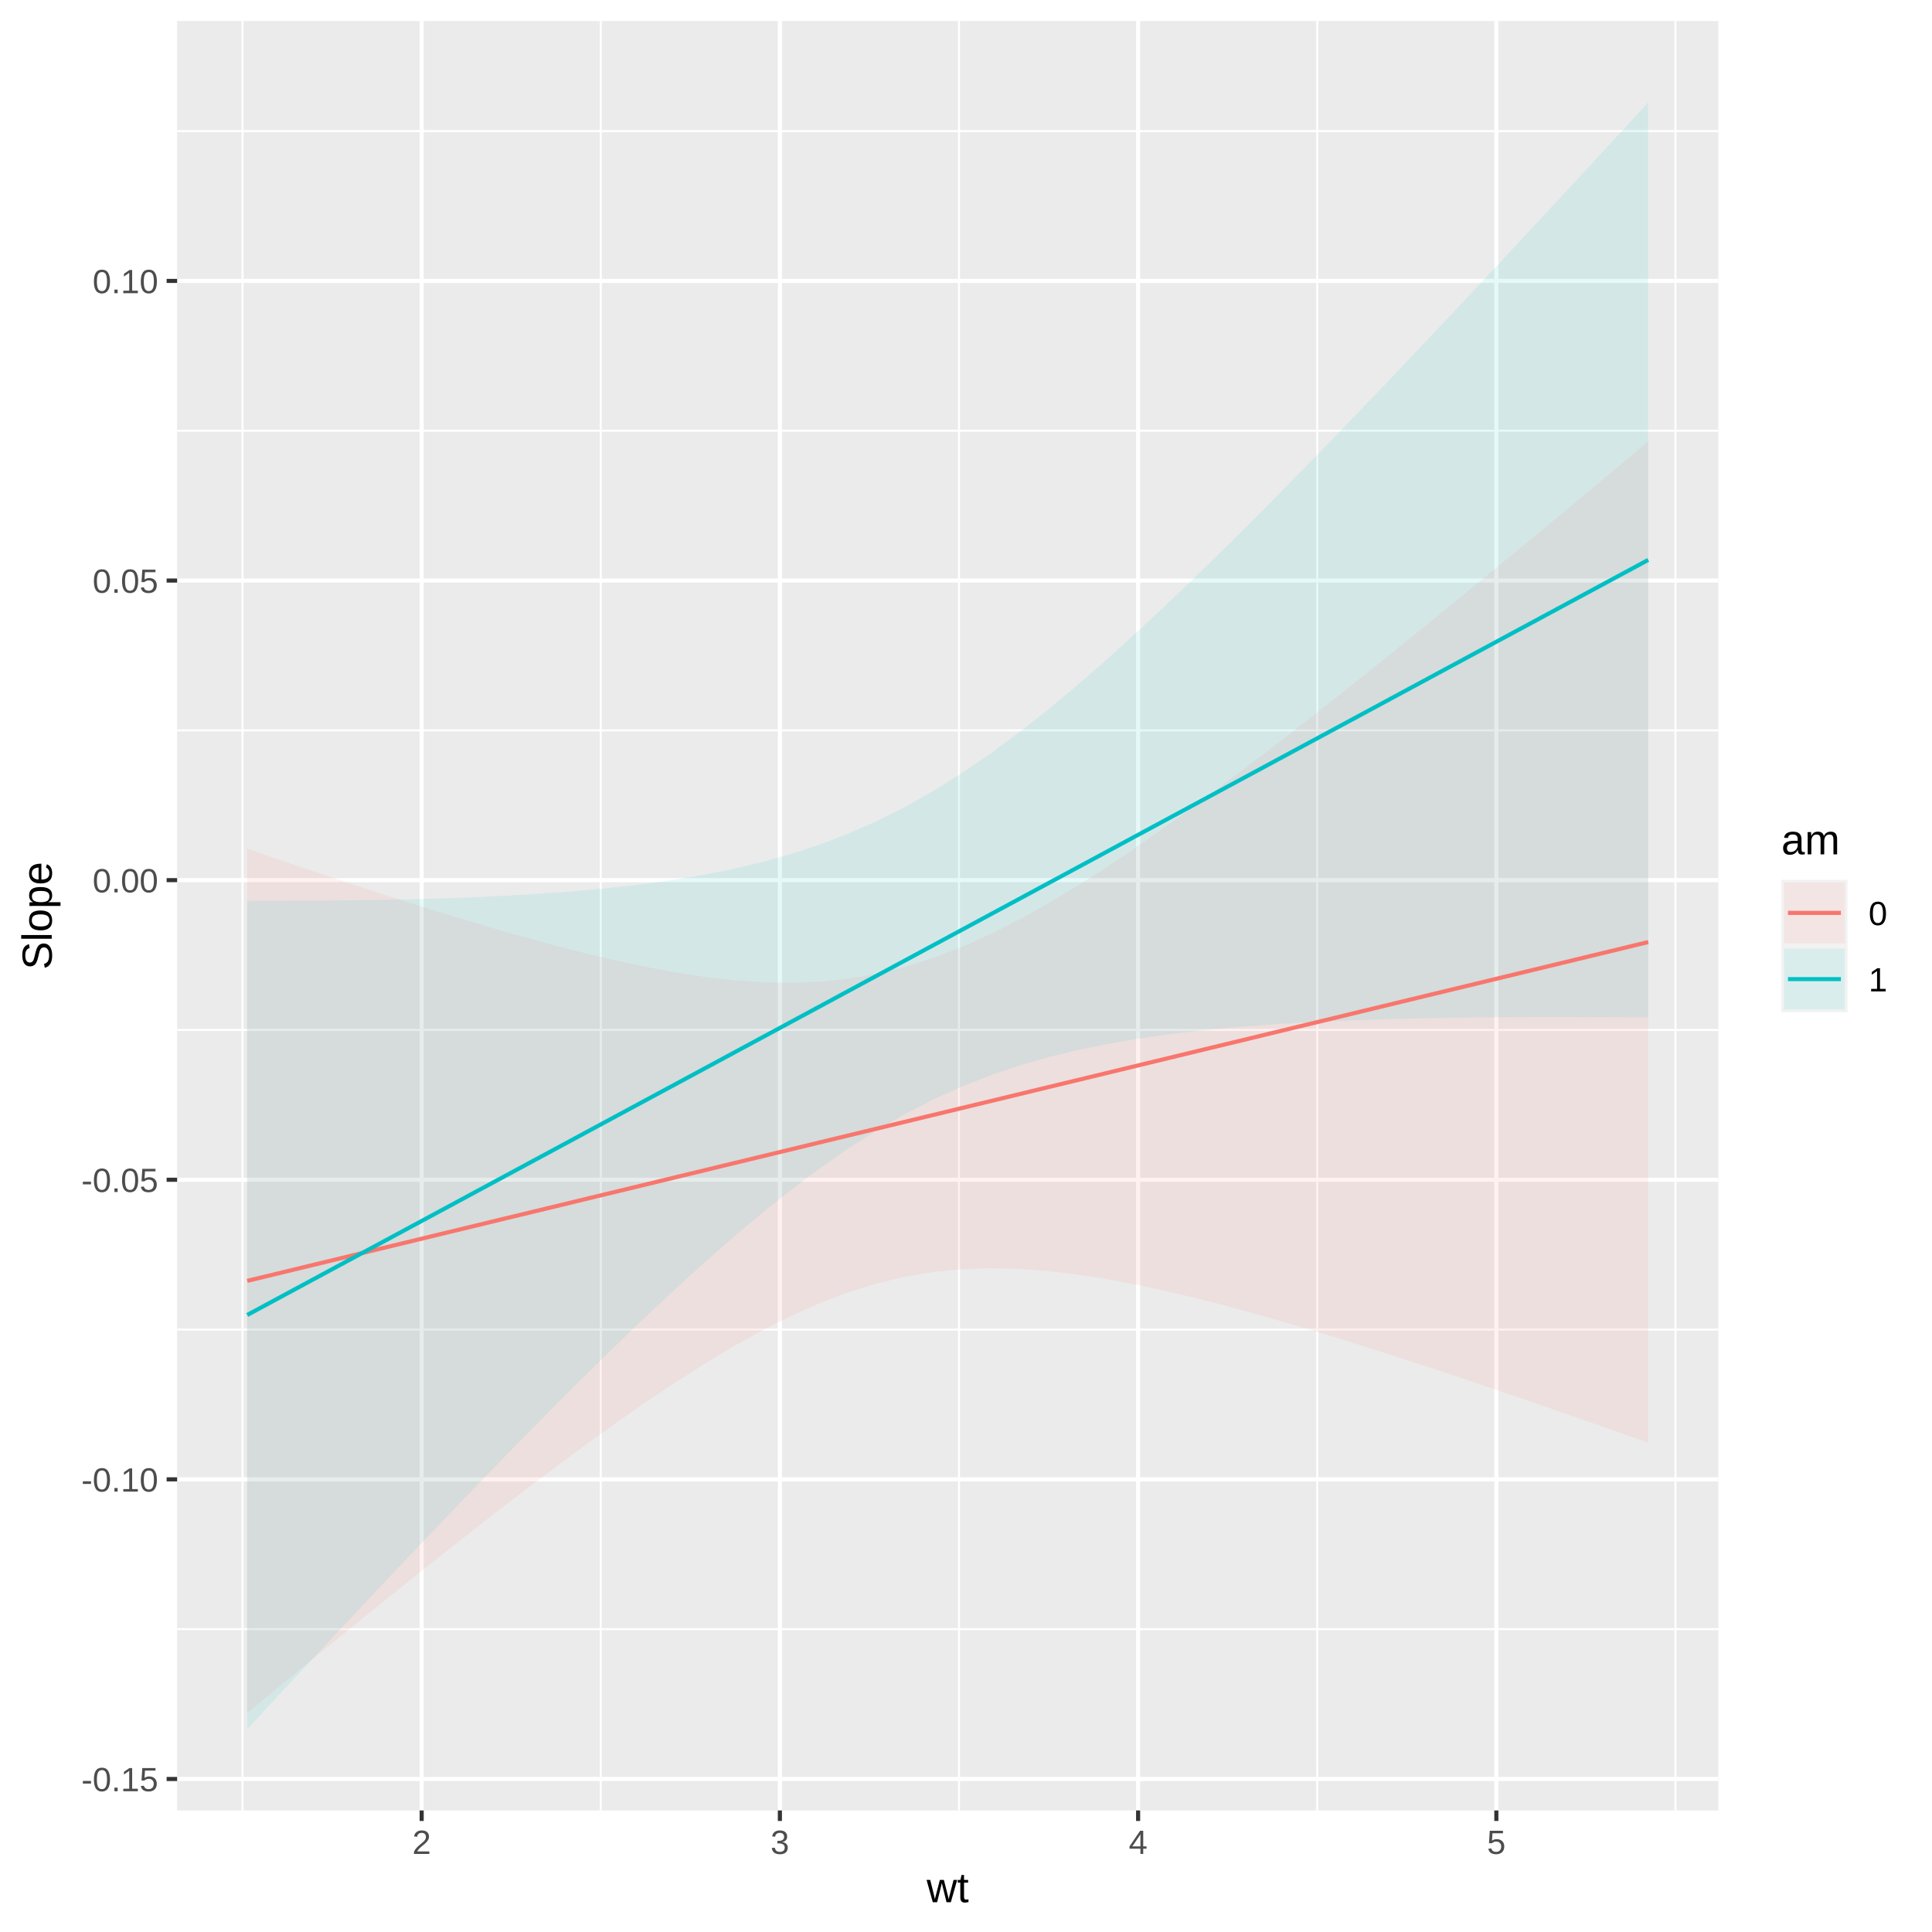
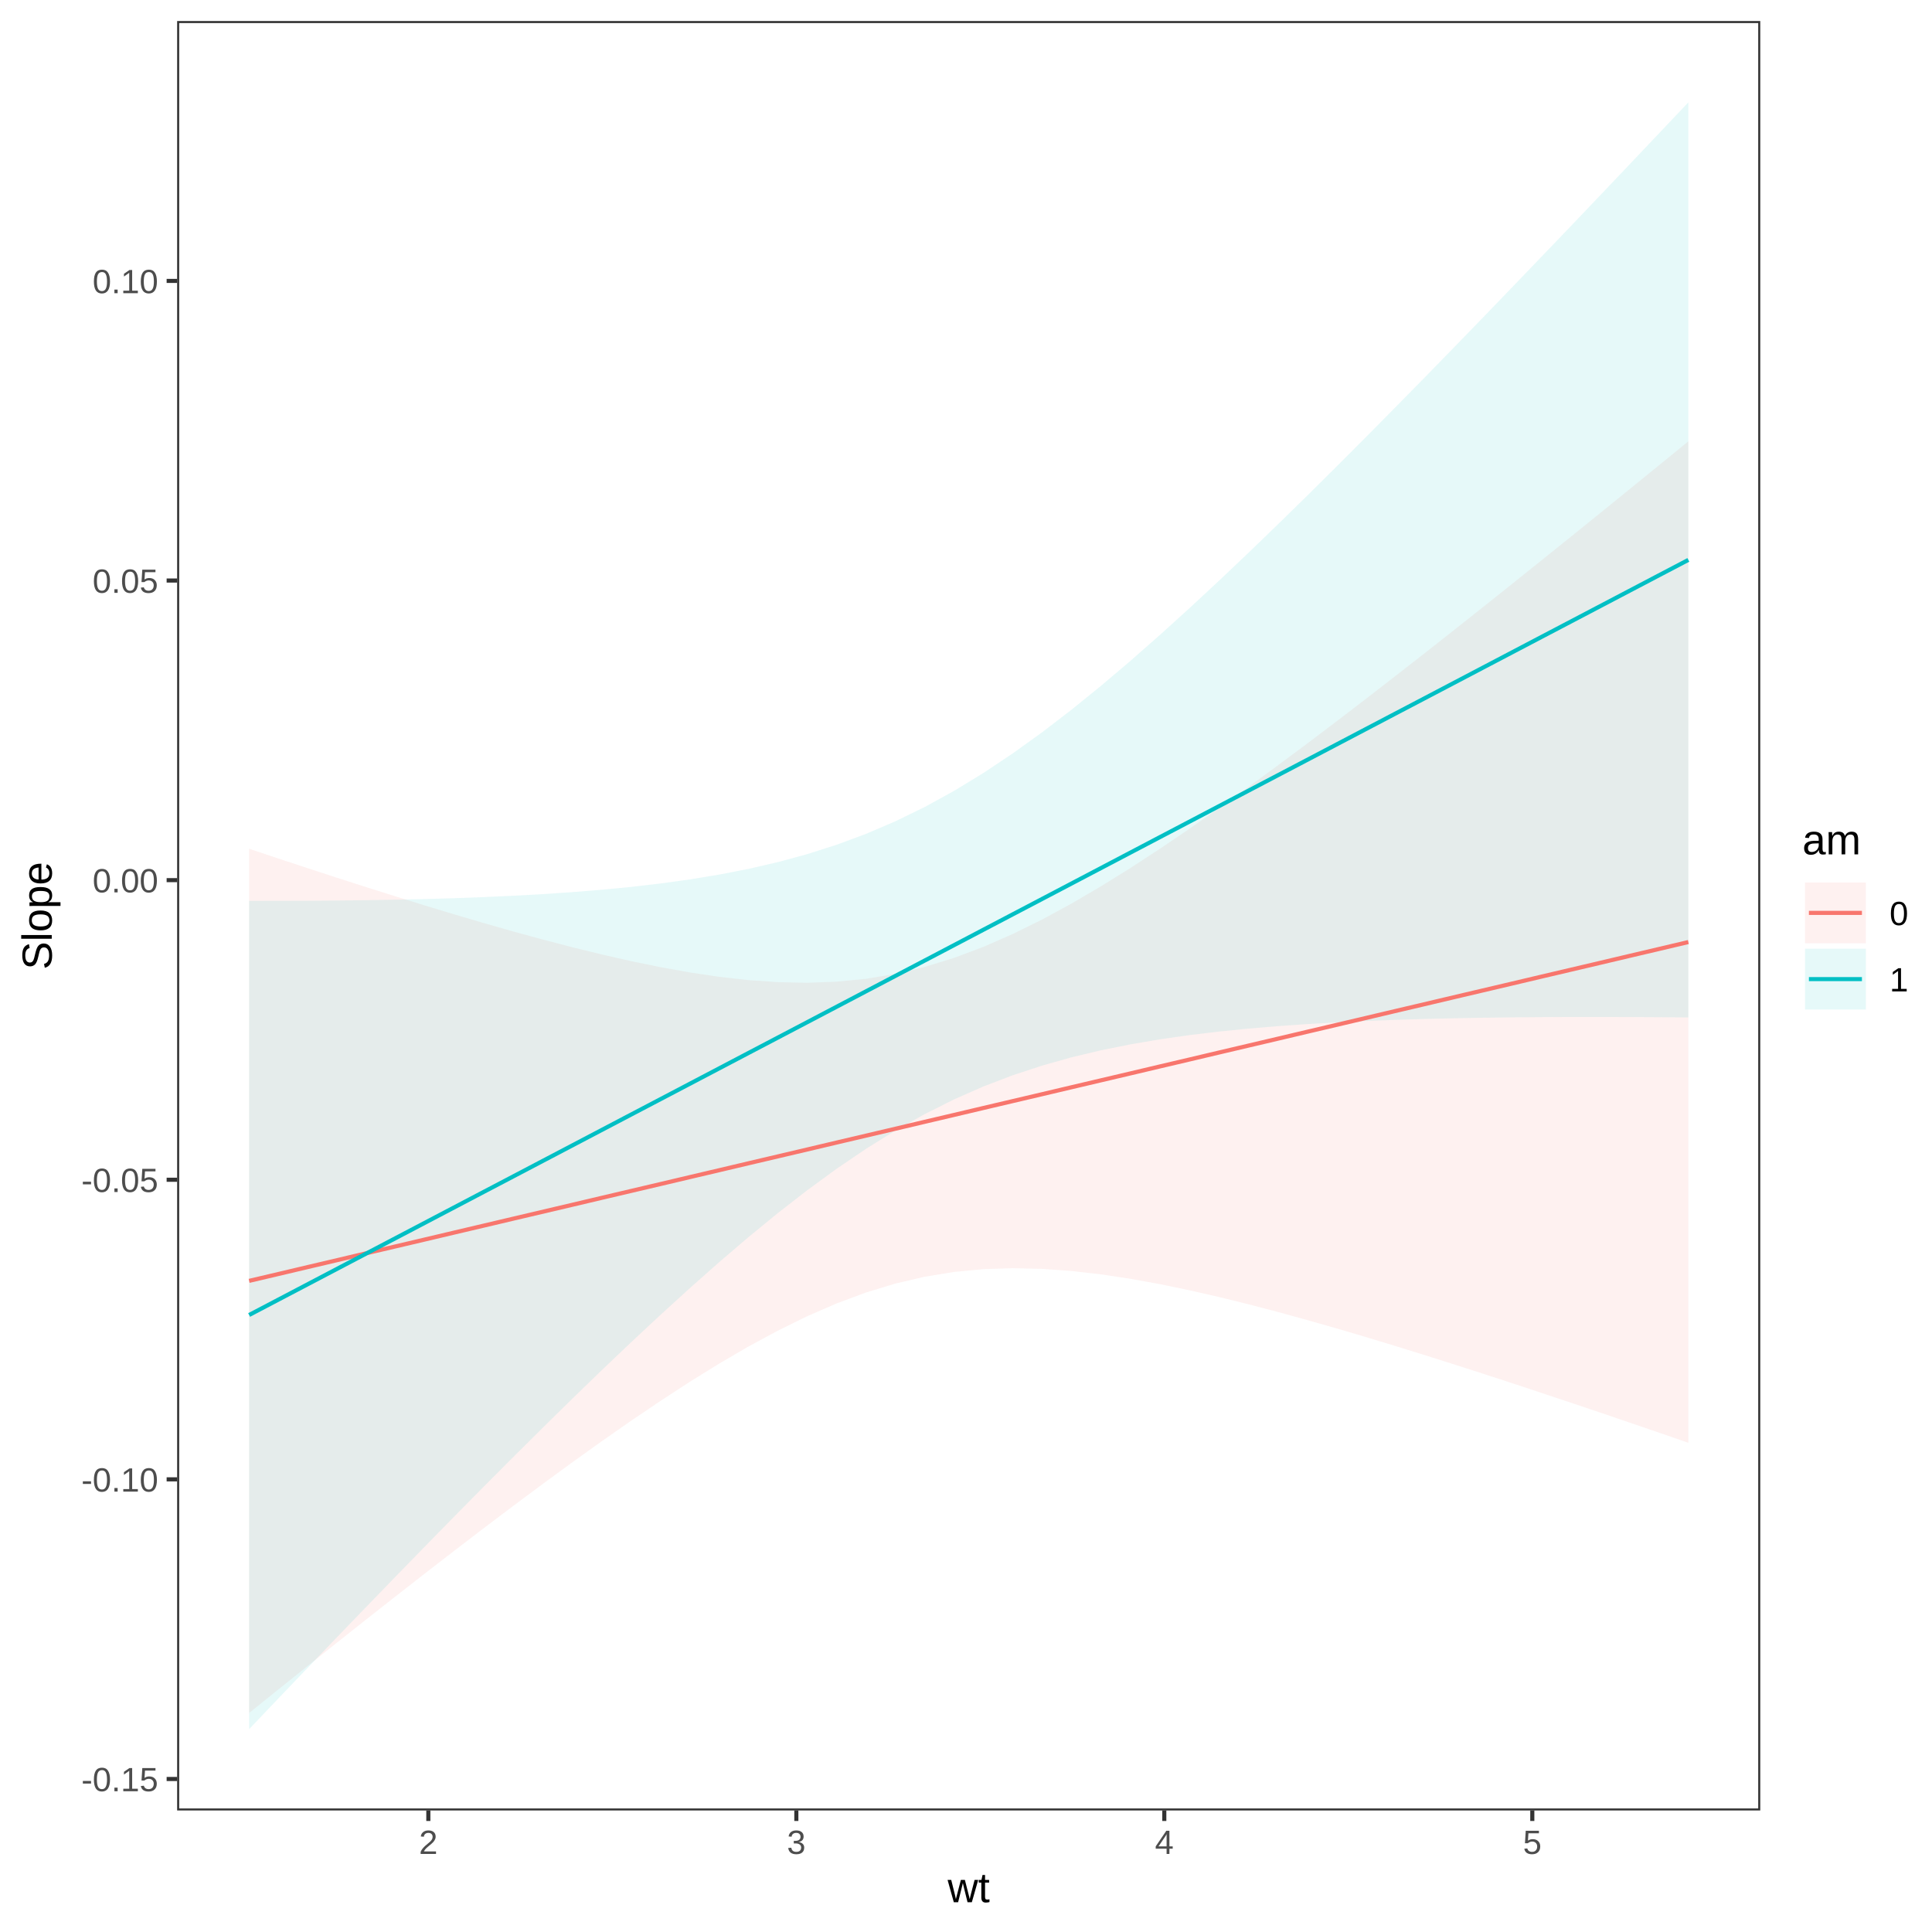
<svg xmlns="http://www.w3.org/2000/svg" class="svglite" width="504.00pt" height="504.00pt" viewBox="0 0 504.00 504.00">
  <defs>
    <style type="text/css">
    .svglite line, .svglite polyline, .svglite polygon, .svglite path, .svglite rect, .svglite circle {
      fill: none;
      stroke: #000000;
      stroke-linecap: round;
      stroke-linejoin: round;
      stroke-miterlimit: 10.00;
    }
    .svglite text {
      white-space: pre;
    }
  </style>
  </defs>
  <rect width="100%" height="100%" style="stroke: none; fill: #FFFFFF;" />
  <defs>
    <clipPath id="cpMC4wMHw1MDQuMDB8MC4wMHw1MDQuMDA=">
      <rect x="0.00" y="0.00" width="504.00" height="504.00" />
    </clipPath>
  </defs>
  <g clip-path="url(#cpMC4wMHw1MDQuMDB8MC4wMHw1MDQuMDA=)">
    <rect x="-0" y="0.00" width="504.00" height="504.00" style="stroke-width: 1.07; stroke: #FFFFFF; fill: #FFFFFF;" />
  </g>
  <defs>
-     <clipPath id="cpNDYuMjF8NDQ4LjI1fDUuNDh8NDcyLjI5">
-       <rect x="46.21" y="5.48" width="402.04" height="466.82" />
+     <clipPath id="cpNDYuMjF8NDU5LjIxfDUuNDh8NDcyLjI5">
+       <rect x="46.21" y="5.48" width="412.99" height="466.82" />
    </clipPath>
  </defs>
-   <g clip-path="url(#cpNDYuMjF8NDQ4LjI1fDUuNDh8NDcyLjI5)">
-     <rect x="46.21" y="5.48" width="402.04" height="466.82" style="stroke-width: 1.07; stroke: none; fill: #EBEBEB;" />
-     <polyline points="46.21,425.00 448.25,425.00 " style="stroke-width: 0.53; stroke: #FFFFFF; stroke-linecap: butt;" />
-     <polyline points="46.21,346.84 448.25,346.84 " style="stroke-width: 0.53; stroke: #FFFFFF; stroke-linecap: butt;" />
-     <polyline points="46.21,268.68 448.25,268.68 " style="stroke-width: 0.53; stroke: #FFFFFF; stroke-linecap: butt;" />
-     <polyline points="46.21,190.52 448.25,190.52 " style="stroke-width: 0.53; stroke: #FFFFFF; stroke-linecap: butt;" />
-     <polyline points="46.21,112.36 448.25,112.36 " style="stroke-width: 0.53; stroke: #FFFFFF; stroke-linecap: butt;" />
-     <polyline points="46.21,34.20 448.25,34.20 " style="stroke-width: 0.53; stroke: #FFFFFF; stroke-linecap: butt;" />
-     <polyline points="63.27,472.29 63.27,5.48 " style="stroke-width: 0.53; stroke: #FFFFFF; stroke-linecap: butt;" />
-     <polyline points="156.72,472.29 156.72,5.48 " style="stroke-width: 0.53; stroke: #FFFFFF; stroke-linecap: butt;" />
-     <polyline points="250.17,472.29 250.17,5.48 " style="stroke-width: 0.53; stroke: #FFFFFF; stroke-linecap: butt;" />
-     <polyline points="343.63,472.29 343.63,5.48 " style="stroke-width: 0.53; stroke: #FFFFFF; stroke-linecap: butt;" />
-     <polyline points="437.08,472.29 437.08,5.48 " style="stroke-width: 0.53; stroke: #FFFFFF; stroke-linecap: butt;" />
-     <polyline points="46.21,464.08 448.25,464.08 " style="stroke-width: 1.07; stroke: #FFFFFF; stroke-linecap: butt;" />
-     <polyline points="46.21,385.92 448.25,385.92 " style="stroke-width: 1.07; stroke: #FFFFFF; stroke-linecap: butt;" />
-     <polyline points="46.21,307.76 448.25,307.76 " style="stroke-width: 1.07; stroke: #FFFFFF; stroke-linecap: butt;" />
-     <polyline points="46.21,229.60 448.25,229.60 " style="stroke-width: 1.07; stroke: #FFFFFF; stroke-linecap: butt;" />
-     <polyline points="46.21,151.44 448.25,151.44 " style="stroke-width: 1.07; stroke: #FFFFFF; stroke-linecap: butt;" />
-     <polyline points="46.21,73.28 448.25,73.28 " style="stroke-width: 1.07; stroke: #FFFFFF; stroke-linecap: butt;" />
-     <polyline points="110.00,472.29 110.00,5.48 " style="stroke-width: 1.07; stroke: #FFFFFF; stroke-linecap: butt;" />
-     <polyline points="203.45,472.29 203.45,5.48 " style="stroke-width: 1.07; stroke: #FFFFFF; stroke-linecap: butt;" />
-     <polyline points="296.90,472.29 296.90,5.48 " style="stroke-width: 1.07; stroke: #FFFFFF; stroke-linecap: butt;" />
-     <polyline points="390.35,472.29 390.35,5.48 " style="stroke-width: 1.07; stroke: #FFFFFF; stroke-linecap: butt;" />
-     <polygon points="64.49,221.41 71.95,223.97 79.41,226.50 86.86,229.00 94.32,231.46 101.78,233.88 109.24,236.25 116.70,238.57 124.16,240.82 131.62,243.01 139.08,245.10 146.54,247.10 153.99,248.98 161.45,250.72 168.91,252.30 176.37,253.67 183.83,254.82 191.29,255.68 198.75,256.21 206.21,256.37 213.67,256.09 221.12,255.34 228.58,254.06 236.04,252.24 243.50,249.88 250.96,247.01 258.42,243.65 265.88,239.87 273.34,235.71 280.80,231.22 288.26,226.46 295.71,221.46 303.17,216.27 310.63,210.92 318.09,205.42 325.55,199.81 333.01,194.10 340.47,188.31 347.93,182.44 355.39,176.51 362.84,170.53 370.30,164.50 377.76,158.43 385.22,152.32 392.68,146.18 400.14,140.02 407.60,133.83 415.06,127.61 422.52,121.38 429.97,115.13 429.97,376.38 422.52,373.73 415.06,371.11 407.60,368.50 400.14,365.92 392.68,363.36 385.22,360.83 377.76,358.33 370.30,355.87 362.84,353.45 355.39,351.07 347.93,348.75 340.47,346.49 333.01,344.31 325.55,342.20 318.09,340.20 310.63,338.31 303.17,336.57 295.71,334.98 288.26,333.59 280.80,332.44 273.34,331.56 265.88,331.01 258.42,330.83 250.96,331.08 243.50,331.81 236.04,333.06 228.58,334.85 221.12,337.18 213.67,340.03 206.21,343.36 198.75,347.13 191.29,351.27 183.83,355.74 176.37,360.49 168.91,365.48 161.45,370.66 153.99,376.01 146.54,381.49 139.08,387.10 131.62,392.80 124.16,398.59 116.70,404.46 109.24,410.38 101.78,416.36 94.32,422.39 86.86,428.46 79.41,434.56 71.95,440.70 64.49,446.86 " style="stroke-width: 0.00; stroke: none; stroke-linecap: butt; fill: #F8766D; fill-opacity: 0.10;" />
-     <polyline points="64.49,221.41 71.95,223.97 79.41,226.50 86.86,229.00 94.32,231.46 101.78,233.88 109.24,236.25 116.70,238.57 124.16,240.82 131.62,243.01 139.08,245.10 146.54,247.10 153.99,248.98 161.45,250.72 168.91,252.30 176.37,253.67 183.83,254.82 191.29,255.68 198.75,256.21 206.21,256.37 213.67,256.09 221.12,255.34 228.58,254.06 236.04,252.24 243.50,249.88 250.96,247.01 258.42,243.65 265.88,239.87 273.34,235.71 280.80,231.22 288.26,226.46 295.71,221.46 303.17,216.27 310.63,210.92 318.09,205.42 325.55,199.81 333.01,194.10 340.47,188.31 347.93,182.44 355.39,176.51 362.84,170.53 370.30,164.50 377.76,158.43 385.22,152.32 392.68,146.18 400.14,140.02 407.60,133.83 415.06,127.61 422.52,121.38 429.97,115.13 " style="stroke-width: 1.07; stroke: none; stroke-linecap: butt;" />
-     <polyline points="429.97,376.38 422.52,373.73 415.06,371.11 407.60,368.50 400.14,365.92 392.68,363.36 385.22,360.83 377.76,358.33 370.30,355.87 362.84,353.45 355.39,351.07 347.93,348.75 340.47,346.49 333.01,344.31 325.55,342.20 318.09,340.20 310.63,338.31 303.17,336.57 295.71,334.98 288.26,333.59 280.80,332.44 273.34,331.56 265.88,331.01 258.42,330.83 250.96,331.08 243.50,331.81 236.04,333.06 228.58,334.85 221.12,337.18 213.67,340.03 206.21,343.36 198.75,347.13 191.29,351.27 183.83,355.74 176.37,360.49 168.91,365.48 161.45,370.66 153.99,376.01 146.54,381.49 139.08,387.10 131.62,392.80 124.16,398.59 116.70,404.46 109.24,410.38 101.78,416.36 94.32,422.39 86.86,428.46 79.41,434.56 71.95,440.70 64.49,446.86 " style="stroke-width: 1.07; stroke: none; stroke-linecap: butt;" />
-     <polygon points="64.49,235.01 71.95,235.00 79.41,234.98 86.86,234.92 94.32,234.83 101.78,234.70 109.24,234.53 116.70,234.31 124.16,234.02 131.62,233.67 139.08,233.25 146.54,232.73 153.99,232.11 161.45,231.37 168.91,230.48 176.37,229.42 183.83,228.16 191.29,226.67 198.75,224.90 206.21,222.82 213.67,220.38 221.12,217.54 228.58,214.26 236.04,210.53 243.50,206.32 250.96,201.65 258.42,196.54 265.88,191.02 273.34,185.14 280.80,178.93 288.26,172.44 295.71,165.70 303.17,158.76 310.63,151.64 318.09,144.38 325.55,136.98 333.01,129.48 340.47,121.88 347.93,114.21 355.39,106.46 362.84,98.66 370.30,90.80 377.76,82.90 385.22,74.96 392.68,66.98 400.14,58.98 407.60,50.94 415.06,42.88 422.52,34.80 429.97,26.70 429.97,265.42 422.52,265.36 415.06,265.32 407.60,265.30 400.14,265.30 392.68,265.34 385.22,265.40 377.76,265.50 370.30,265.64 362.84,265.82 355.39,266.06 347.93,266.35 340.47,266.72 333.01,267.16 325.55,267.70 318.09,268.35 310.63,269.12 303.17,270.04 295.71,271.14 288.26,272.45 280.80,273.99 273.34,275.82 265.88,277.98 258.42,280.50 250.96,283.43 243.50,286.80 236.04,290.64 228.58,294.94 221.12,299.71 213.67,304.91 206.21,310.51 198.75,316.46 191.29,322.74 183.83,329.29 176.37,336.07 168.91,343.05 161.45,350.20 153.99,357.49 146.54,364.91 139.08,372.44 131.62,380.05 124.16,387.74 116.70,395.50 109.24,403.32 101.78,411.18 94.32,419.10 86.86,427.04 79.41,435.03 71.95,443.04 64.49,451.08 " style="stroke-width: 0.00; stroke: none; stroke-linecap: butt; fill: #00BFC4; fill-opacity: 0.10;" />
-     <polyline points="64.49,235.01 71.95,235.00 79.41,234.98 86.86,234.92 94.32,234.83 101.78,234.70 109.24,234.53 116.70,234.31 124.16,234.02 131.62,233.67 139.08,233.25 146.54,232.73 153.99,232.11 161.45,231.37 168.91,230.48 176.37,229.42 183.83,228.16 191.29,226.67 198.75,224.90 206.21,222.82 213.67,220.38 221.12,217.54 228.58,214.26 236.04,210.53 243.50,206.32 250.96,201.65 258.42,196.54 265.88,191.02 273.34,185.14 280.80,178.93 288.26,172.44 295.71,165.70 303.17,158.76 310.63,151.64 318.09,144.38 325.55,136.98 333.01,129.48 340.47,121.88 347.93,114.21 355.39,106.46 362.84,98.66 370.30,90.80 377.76,82.90 385.22,74.96 392.68,66.98 400.14,58.98 407.60,50.94 415.06,42.88 422.52,34.80 429.97,26.70 " style="stroke-width: 1.07; stroke: none; stroke-linecap: butt;" />
-     <polyline points="429.97,265.42 422.52,265.36 415.06,265.32 407.60,265.30 400.14,265.30 392.68,265.34 385.22,265.40 377.76,265.50 370.30,265.64 362.84,265.82 355.39,266.06 347.93,266.35 340.47,266.72 333.01,267.16 325.55,267.70 318.09,268.35 310.63,269.12 303.17,270.04 295.71,271.14 288.26,272.45 280.80,273.99 273.34,275.82 265.88,277.98 258.42,280.50 250.96,283.43 243.50,286.80 236.04,290.64 228.58,294.94 221.12,299.71 213.67,304.91 206.21,310.51 198.75,316.46 191.29,322.74 183.83,329.29 176.37,336.07 168.91,343.05 161.45,350.20 153.99,357.49 146.54,364.91 139.08,372.44 131.62,380.05 124.16,387.74 116.70,395.50 109.24,403.32 101.78,411.18 94.32,419.10 86.86,427.04 79.41,435.03 71.95,443.04 64.49,451.08 " style="stroke-width: 1.07; stroke: none; stroke-linecap: butt;" />
-     <polyline points="64.49,334.14 71.95,332.34 79.41,330.53 86.86,328.73 94.32,326.92 101.78,325.12 109.24,323.32 116.70,321.51 124.16,319.71 131.62,317.90 139.08,316.10 146.54,314.30 153.99,312.49 161.45,310.69 168.91,308.89 176.37,307.08 183.83,305.28 191.29,303.47 198.75,301.67 206.21,299.87 213.67,298.06 221.12,296.26 228.58,294.46 236.04,292.65 243.50,290.85 250.96,289.04 258.42,287.24 265.88,285.44 273.34,283.63 280.80,281.83 288.26,280.03 295.71,278.22 303.17,276.42 310.63,274.61 318.09,272.81 325.55,271.01 333.01,269.20 340.47,267.40 347.93,265.60 355.39,263.79 362.84,261.99 370.30,260.18 377.76,258.38 385.22,256.58 392.68,254.77 400.14,252.97 407.60,251.17 415.06,249.36 422.52,247.56 429.97,245.75 " style="stroke-width: 1.07; stroke: #F8766D; stroke-linecap: butt;" />
-     <polyline points="64.49,343.04 71.95,339.02 79.41,335.00 86.86,330.98 94.32,326.96 101.78,322.94 109.24,318.92 116.70,314.90 124.16,310.88 131.62,306.86 139.08,302.84 146.54,298.82 153.99,294.80 161.45,290.78 168.91,286.76 176.37,282.74 183.83,278.72 191.29,274.70 198.75,270.68 206.21,266.66 213.67,262.64 221.12,258.62 228.58,254.60 236.04,250.58 243.50,246.56 250.96,242.54 258.42,238.52 265.88,234.50 273.34,230.48 280.80,226.46 288.26,222.44 295.71,218.42 303.17,214.40 310.63,210.38 318.09,206.36 325.55,202.34 333.01,198.32 340.47,194.30 347.93,190.28 355.39,186.26 362.84,182.24 370.30,178.22 377.76,174.20 385.22,170.18 392.68,166.16 400.14,162.14 407.60,158.12 415.06,154.10 422.52,150.08 429.97,146.06 " style="stroke-width: 1.07; stroke: #00BFC4; stroke-linecap: butt;" />
+   <g clip-path="url(#cpNDYuMjF8NDU5LjIxfDUuNDh8NDcyLjI5)">
+     <rect x="46.21" y="5.48" width="412.99" height="466.82" style="stroke-width: 1.07; stroke: none; fill: #FFFFFF;" />
+     <polygon points="64.99,221.41 72.65,223.97 80.31,226.50 87.97,229.00 95.63,231.46 103.30,233.88 110.96,236.25 118.62,238.57 126.28,240.82 133.95,243.01 141.61,245.10 149.27,247.10 156.93,248.98 164.59,250.72 172.26,252.30 179.92,253.67 187.58,254.82 195.24,255.68 202.91,256.21 210.57,256.37 218.23,256.09 225.89,255.34 233.55,254.06 241.22,252.24 248.88,249.88 256.54,247.01 264.20,243.65 271.87,239.87 279.53,235.71 287.19,231.22 294.85,226.46 302.51,221.46 310.18,216.27 317.84,210.92 325.50,205.42 333.16,199.81 340.83,194.10 348.49,188.31 356.15,182.44 363.81,176.51 371.48,170.53 379.14,164.50 386.80,158.43 394.46,152.32 402.12,146.18 409.79,140.02 417.45,133.83 425.11,127.61 432.77,121.38 440.44,115.13 440.44,376.38 432.77,373.73 425.11,371.11 417.45,368.50 409.79,365.92 402.12,363.36 394.46,360.83 386.80,358.33 379.14,355.87 371.48,353.45 363.81,351.07 356.15,348.75 348.49,346.49 340.83,344.31 333.16,342.20 325.50,340.20 317.84,338.31 310.18,336.57 302.51,334.98 294.85,333.59 287.19,332.44 279.53,331.56 271.87,331.01 264.20,330.83 256.54,331.08 248.88,331.81 241.22,333.06 233.55,334.85 225.89,337.18 218.23,340.03 210.57,343.36 202.91,347.13 195.24,351.27 187.58,355.74 179.92,360.49 172.26,365.48 164.59,370.66 156.93,376.01 149.27,381.49 141.61,387.10 133.95,392.80 126.28,398.59 118.62,404.46 110.96,410.38 103.30,416.36 95.63,422.39 87.97,428.46 80.31,434.56 72.65,440.70 64.99,446.86 " style="stroke-width: 0.00; stroke: none; stroke-linecap: butt; fill: #F8766D; fill-opacity: 0.10;" />
+     <polyline points="64.99,221.41 72.65,223.97 80.31,226.50 87.97,229.00 95.63,231.46 103.30,233.88 110.96,236.25 118.62,238.57 126.28,240.82 133.95,243.01 141.61,245.10 149.27,247.10 156.93,248.98 164.59,250.72 172.26,252.30 179.92,253.67 187.58,254.82 195.24,255.68 202.91,256.21 210.57,256.37 218.23,256.09 225.89,255.34 233.55,254.06 241.22,252.24 248.88,249.88 256.54,247.01 264.20,243.65 271.87,239.87 279.53,235.71 287.19,231.22 294.85,226.46 302.51,221.46 310.18,216.27 317.84,210.92 325.50,205.42 333.16,199.81 340.83,194.10 348.49,188.31 356.15,182.44 363.81,176.51 371.48,170.53 379.14,164.50 386.80,158.43 394.46,152.32 402.12,146.18 409.79,140.02 417.45,133.83 425.11,127.61 432.77,121.38 440.44,115.13 " style="stroke-width: 1.07; stroke: none; stroke-linecap: butt;" />
+     <polyline points="440.44,376.38 432.77,373.73 425.11,371.11 417.45,368.50 409.79,365.92 402.12,363.36 394.46,360.83 386.80,358.33 379.14,355.87 371.48,353.45 363.81,351.07 356.15,348.75 348.49,346.49 340.83,344.31 333.16,342.20 325.50,340.20 317.84,338.31 310.18,336.57 302.51,334.98 294.85,333.59 287.19,332.44 279.53,331.56 271.87,331.01 264.20,330.83 256.54,331.08 248.88,331.81 241.22,333.06 233.55,334.85 225.89,337.18 218.23,340.03 210.57,343.36 202.91,347.13 195.24,351.27 187.58,355.74 179.92,360.49 172.26,365.48 164.59,370.66 156.93,376.01 149.27,381.49 141.61,387.10 133.95,392.80 126.28,398.59 118.62,404.46 110.96,410.38 103.30,416.36 95.63,422.39 87.97,428.46 80.31,434.56 72.65,440.70 64.99,446.86 " style="stroke-width: 1.07; stroke: none; stroke-linecap: butt;" />
+     <polygon points="64.99,235.01 72.65,235.00 80.31,234.98 87.97,234.92 95.63,234.83 103.30,234.70 110.96,234.53 118.62,234.31 126.28,234.02 133.95,233.67 141.61,233.25 149.27,232.73 156.93,232.11 164.59,231.37 172.26,230.48 179.92,229.42 187.58,228.16 195.24,226.67 202.91,224.90 210.57,222.82 218.23,220.38 225.89,217.54 233.55,214.26 241.22,210.53 248.88,206.32 256.54,201.65 264.20,196.54 271.87,191.02 279.53,185.14 287.19,178.93 294.85,172.44 302.51,165.70 310.18,158.76 317.84,151.64 325.50,144.38 333.16,136.98 340.83,129.48 348.49,121.88 356.15,114.21 363.81,106.46 371.48,98.66 379.14,90.80 386.80,82.90 394.46,74.96 402.12,66.98 409.79,58.98 417.45,50.94 425.11,42.88 432.77,34.80 440.44,26.70 440.44,265.42 432.77,265.36 425.11,265.32 417.45,265.30 409.79,265.30 402.12,265.34 394.46,265.40 386.80,265.50 379.14,265.64 371.48,265.82 363.81,266.06 356.15,266.35 348.49,266.72 340.83,267.16 333.16,267.70 325.50,268.35 317.84,269.12 310.18,270.04 302.51,271.14 294.85,272.45 287.19,273.99 279.53,275.82 271.87,277.98 264.20,280.50 256.54,283.43 248.88,286.80 241.22,290.64 233.55,294.94 225.89,299.71 218.23,304.91 210.57,310.51 202.91,316.46 195.24,322.74 187.58,329.29 179.92,336.07 172.26,343.05 164.59,350.20 156.93,357.49 149.27,364.91 141.61,372.44 133.95,380.05 126.28,387.74 118.62,395.50 110.96,403.32 103.30,411.18 95.63,419.10 87.97,427.04 80.31,435.03 72.65,443.04 64.99,451.08 " style="stroke-width: 0.00; stroke: none; stroke-linecap: butt; fill: #00BFC4; fill-opacity: 0.10;" />
+     <polyline points="64.99,235.01 72.65,235.00 80.31,234.98 87.97,234.92 95.63,234.83 103.30,234.70 110.96,234.53 118.62,234.31 126.28,234.02 133.95,233.67 141.61,233.25 149.27,232.73 156.93,232.11 164.59,231.37 172.26,230.48 179.92,229.42 187.58,228.16 195.24,226.67 202.91,224.90 210.57,222.82 218.23,220.38 225.89,217.54 233.55,214.26 241.22,210.53 248.88,206.32 256.54,201.65 264.20,196.54 271.87,191.02 279.53,185.14 287.19,178.93 294.85,172.44 302.51,165.70 310.18,158.76 317.84,151.64 325.50,144.38 333.16,136.98 340.83,129.48 348.49,121.88 356.15,114.21 363.81,106.46 371.48,98.66 379.14,90.80 386.80,82.90 394.46,74.96 402.12,66.98 409.79,58.98 417.45,50.94 425.11,42.88 432.77,34.80 440.44,26.70 " style="stroke-width: 1.07; stroke: none; stroke-linecap: butt;" />
+     <polyline points="440.44,265.42 432.77,265.36 425.11,265.32 417.45,265.30 409.79,265.30 402.12,265.34 394.46,265.40 386.80,265.50 379.14,265.64 371.48,265.82 363.81,266.06 356.15,266.35 348.49,266.72 340.83,267.16 333.16,267.70 325.50,268.35 317.84,269.12 310.18,270.04 302.51,271.14 294.85,272.45 287.19,273.99 279.53,275.82 271.87,277.98 264.20,280.50 256.54,283.43 248.88,286.80 241.22,290.64 233.55,294.94 225.89,299.71 218.23,304.91 210.57,310.51 202.91,316.46 195.24,322.74 187.58,329.29 179.92,336.07 172.26,343.05 164.59,350.20 156.93,357.49 149.27,364.91 141.61,372.44 133.95,380.05 126.28,387.74 118.62,395.50 110.96,403.32 103.30,411.18 95.63,419.10 87.97,427.04 80.31,435.03 72.65,443.04 64.99,451.08 " style="stroke-width: 1.07; stroke: none; stroke-linecap: butt;" />
+     <polyline points="64.99,334.14 72.65,332.34 80.31,330.53 87.97,328.73 95.63,326.92 103.30,325.12 110.96,323.32 118.62,321.51 126.28,319.71 133.95,317.90 141.61,316.10 149.27,314.30 156.93,312.49 164.59,310.69 172.26,308.89 179.92,307.08 187.58,305.28 195.24,303.47 202.91,301.67 210.57,299.87 218.23,298.06 225.89,296.26 233.55,294.46 241.22,292.65 248.88,290.85 256.54,289.04 264.20,287.24 271.87,285.44 279.53,283.63 287.19,281.83 294.85,280.03 302.51,278.22 310.18,276.42 317.84,274.61 325.50,272.81 333.16,271.01 340.83,269.20 348.49,267.40 356.15,265.60 363.81,263.79 371.48,261.99 379.14,260.18 386.80,258.38 394.46,256.58 402.12,254.77 409.79,252.97 417.45,251.17 425.11,249.36 432.77,247.56 440.44,245.75 " style="stroke-width: 1.07; stroke: #F8766D; stroke-linecap: butt;" />
+     <polyline points="64.99,343.04 72.65,339.02 80.31,335.00 87.97,330.98 95.63,326.96 103.30,322.94 110.96,318.92 118.62,314.90 126.28,310.88 133.95,306.86 141.61,302.84 149.27,298.82 156.93,294.80 164.59,290.78 172.26,286.76 179.92,282.74 187.58,278.72 195.24,274.70 202.91,270.68 210.57,266.66 218.23,262.64 225.89,258.62 233.55,254.60 241.22,250.58 248.88,246.56 256.54,242.54 264.20,238.52 271.87,234.50 279.53,230.48 287.19,226.46 294.85,222.44 302.51,218.42 310.18,214.40 317.84,210.38 325.50,206.36 333.16,202.34 340.83,198.32 348.49,194.30 356.15,190.28 363.81,186.26 371.48,182.24 379.14,178.22 386.80,174.20 394.46,170.18 402.12,166.16 409.79,162.14 417.45,158.12 425.11,154.10 432.77,150.08 440.44,146.06 " style="stroke-width: 1.07; stroke: #00BFC4; stroke-linecap: butt;" />
+     <rect x="46.21" y="5.48" width="412.99" height="466.82" style="stroke-width: 1.07; stroke: #333333;" />
  </g>
  <g clip-path="url(#cpMC4wMHw1MDQuMDB8MC4wMHw1MDQuMDA=)">
    <text x="41.28" y="467.28" text-anchor="end" style="font-size: 8.80px;fill: #4D4D4D; font-family: &quot;Arimo&quot;;" textLength="22.75px" lengthAdjust="spacingAndGlyphs">-0.15</text>
    <text x="41.28" y="389.12" text-anchor="end" style="font-size: 8.80px;fill: #4D4D4D; font-family: &quot;Arimo&quot;;" textLength="22.75px" lengthAdjust="spacingAndGlyphs">-0.10</text>
    <text x="41.28" y="310.96" text-anchor="end" style="font-size: 8.80px;fill: #4D4D4D; font-family: &quot;Arimo&quot;;" textLength="22.75px" lengthAdjust="spacingAndGlyphs">-0.05</text>
    <text x="41.28" y="232.80" text-anchor="end" style="font-size: 8.80px;fill: #4D4D4D; font-family: &quot;Arimo&quot;;" textLength="19.58px" lengthAdjust="spacingAndGlyphs">0.00</text>
    <text x="41.28" y="154.65" text-anchor="end" style="font-size: 8.80px;fill: #4D4D4D; font-family: &quot;Arimo&quot;;" textLength="19.58px" lengthAdjust="spacingAndGlyphs">0.05</text>
    <text x="41.28" y="76.49" text-anchor="end" style="font-size: 8.80px;fill: #4D4D4D; font-family: &quot;Arimo&quot;;" textLength="19.58px" lengthAdjust="spacingAndGlyphs">0.10</text>
    <polyline points="43.47,464.08 46.21,464.08 " style="stroke-width: 1.07; stroke: #333333; stroke-linecap: butt;" />
    <polyline points="43.47,385.92 46.21,385.92 " style="stroke-width: 1.07; stroke: #333333; stroke-linecap: butt;" />
    <polyline points="43.47,307.76 46.21,307.76 " style="stroke-width: 1.07; stroke: #333333; stroke-linecap: butt;" />
    <polyline points="43.47,229.60 46.21,229.60 " style="stroke-width: 1.07; stroke: #333333; stroke-linecap: butt;" />
    <polyline points="43.47,151.44 46.21,151.44 " style="stroke-width: 1.07; stroke: #333333; stroke-linecap: butt;" />
    <polyline points="43.47,73.28 46.21,73.28 " style="stroke-width: 1.07; stroke: #333333; stroke-linecap: butt;" />
-     <polyline points="110.00,475.03 110.00,472.29 " style="stroke-width: 1.07; stroke: #333333; stroke-linecap: butt;" />
-     <polyline points="203.45,475.03 203.45,472.29 " style="stroke-width: 1.07; stroke: #333333; stroke-linecap: butt;" />
-     <polyline points="296.90,475.03 296.90,472.29 " style="stroke-width: 1.07; stroke: #333333; stroke-linecap: butt;" />
-     <polyline points="390.35,475.03 390.35,472.29 " style="stroke-width: 1.07; stroke: #333333; stroke-linecap: butt;" />
-     <text x="110.00" y="483.64" text-anchor="middle" style="font-size: 8.80px;fill: #4D4D4D; font-family: &quot;Arimo&quot;;" textLength="5.59px" lengthAdjust="spacingAndGlyphs">2</text>
-     <text x="203.45" y="483.64" text-anchor="middle" style="font-size: 8.80px;fill: #4D4D4D; font-family: &quot;Arimo&quot;;" textLength="5.59px" lengthAdjust="spacingAndGlyphs">3</text>
-     <text x="296.90" y="483.64" text-anchor="middle" style="font-size: 8.80px;fill: #4D4D4D; font-family: &quot;Arimo&quot;;" textLength="5.59px" lengthAdjust="spacingAndGlyphs">4</text>
-     <text x="390.35" y="483.64" text-anchor="middle" style="font-size: 8.80px;fill: #4D4D4D; font-family: &quot;Arimo&quot;;" textLength="5.59px" lengthAdjust="spacingAndGlyphs">5</text>
-     <text x="247.23" y="496.23" text-anchor="middle" style="font-size: 11.00px; font-family: &quot;Arimo&quot;;" textLength="13.31px" lengthAdjust="spacingAndGlyphs">wt</text>
+     <polyline points="111.74,475.03 111.74,472.29 " style="stroke-width: 1.07; stroke: #333333; stroke-linecap: butt;" />
+     <polyline points="207.74,475.03 207.74,472.29 " style="stroke-width: 1.07; stroke: #333333; stroke-linecap: butt;" />
+     <polyline points="303.73,475.03 303.73,472.29 " style="stroke-width: 1.07; stroke: #333333; stroke-linecap: butt;" />
+     <polyline points="399.73,475.03 399.73,472.29 " style="stroke-width: 1.07; stroke: #333333; stroke-linecap: butt;" />
+     <text x="111.74" y="483.64" text-anchor="middle" style="font-size: 8.80px;fill: #4D4D4D; font-family: &quot;Arimo&quot;;" textLength="5.59px" lengthAdjust="spacingAndGlyphs">2</text>
+     <text x="207.74" y="483.64" text-anchor="middle" style="font-size: 8.80px;fill: #4D4D4D; font-family: &quot;Arimo&quot;;" textLength="5.59px" lengthAdjust="spacingAndGlyphs">3</text>
+     <text x="303.73" y="483.64" text-anchor="middle" style="font-size: 8.80px;fill: #4D4D4D; font-family: &quot;Arimo&quot;;" textLength="5.59px" lengthAdjust="spacingAndGlyphs">4</text>
+     <text x="399.73" y="483.64" text-anchor="middle" style="font-size: 8.80px;fill: #4D4D4D; font-family: &quot;Arimo&quot;;" textLength="5.59px" lengthAdjust="spacingAndGlyphs">5</text>
+     <text x="252.71" y="496.23" text-anchor="middle" style="font-size: 11.00px; font-family: &quot;Arimo&quot;;" textLength="13.31px" lengthAdjust="spacingAndGlyphs">wt</text>
    <text transform="translate(13.50,238.89) rotate(-90)" text-anchor="middle" style="font-size: 11.00px; font-family: &quot;Arimo&quot;;" textLength="30.53px" lengthAdjust="spacingAndGlyphs">Slope</text>
-     <rect x="459.21" y="208.23" width="39.31" height="61.31" style="stroke-width: 1.07; stroke: none; fill: #FFFFFF;" />
-     <text x="464.69" y="222.88" style="font-size: 11.00px; font-family: &quot;Arimo&quot;;" textLength="17.45px" lengthAdjust="spacingAndGlyphs">am</text>
-     <rect x="464.69" y="229.50" width="17.28" height="17.28" style="stroke-width: 1.07; stroke: none; fill: #F2F2F2;" />
-     <rect x="465.40" y="230.21" width="15.86" height="15.86" style="stroke-width: 1.07; stroke: none; stroke-linecap: butt; stroke-linejoin: miter; fill: #F8766D; fill-opacity: 0.10;" />
-     <line x1="466.42" y1="238.14" x2="480.24" y2="238.14" style="stroke-width: 1.07; stroke: #F8766D; stroke-linecap: butt;" />
-     <rect x="464.69" y="246.78" width="17.28" height="17.28" style="stroke-width: 1.07; stroke: none; fill: #F2F2F2;" />
-     <rect x="465.40" y="247.49" width="15.86" height="15.86" style="stroke-width: 1.07; stroke: none; stroke-linecap: butt; stroke-linejoin: miter; fill: #00BFC4; fill-opacity: 0.10;" />
-     <line x1="466.42" y1="255.42" x2="480.24" y2="255.42" style="stroke-width: 1.07; stroke: #00BFC4; stroke-linecap: butt;" />
-     <text x="487.45" y="241.35" style="font-size: 8.80px; font-family: &quot;Arimo&quot;;" textLength="5.59px" lengthAdjust="spacingAndGlyphs">0</text>
-     <text x="487.45" y="258.63" style="font-size: 8.80px; font-family: &quot;Arimo&quot;;" textLength="5.59px" lengthAdjust="spacingAndGlyphs">1</text>
+     <rect x="470.17" y="213.71" width="28.35" height="50.35" style="stroke-width: 1.07; stroke: none; fill: #FFFFFF;" />
+     <text x="470.17" y="222.88" style="font-size: 11.00px; font-family: &quot;Arimo&quot;;" textLength="17.45px" lengthAdjust="spacingAndGlyphs">am</text>
+     <rect x="470.17" y="229.50" width="17.28" height="17.28" style="stroke-width: 1.07; stroke: none; fill: #FFFFFF;" />
+     <rect x="470.88" y="230.21" width="15.86" height="15.86" style="stroke-width: 1.07; stroke: none; stroke-linecap: butt; stroke-linejoin: miter; fill: #F8766D; fill-opacity: 0.10;" />
+     <line x1="471.89" y1="238.14" x2="485.72" y2="238.14" style="stroke-width: 1.07; stroke: #F8766D; stroke-linecap: butt;" />
+     <rect x="470.17" y="246.78" width="17.28" height="17.28" style="stroke-width: 1.07; stroke: none; fill: #FFFFFF;" />
+     <rect x="470.88" y="247.49" width="15.86" height="15.86" style="stroke-width: 1.07; stroke: none; stroke-linecap: butt; stroke-linejoin: miter; fill: #00BFC4; fill-opacity: 0.10;" />
+     <line x1="471.89" y1="255.42" x2="485.72" y2="255.42" style="stroke-width: 1.07; stroke: #00BFC4; stroke-linecap: butt;" />
+     <text x="492.93" y="241.35" style="font-size: 8.80px; font-family: &quot;Arimo&quot;;" textLength="5.59px" lengthAdjust="spacingAndGlyphs">0</text>
+     <text x="492.93" y="258.63" style="font-size: 8.80px; font-family: &quot;Arimo&quot;;" textLength="5.59px" lengthAdjust="spacingAndGlyphs">1</text>
  </g>
</svg>
